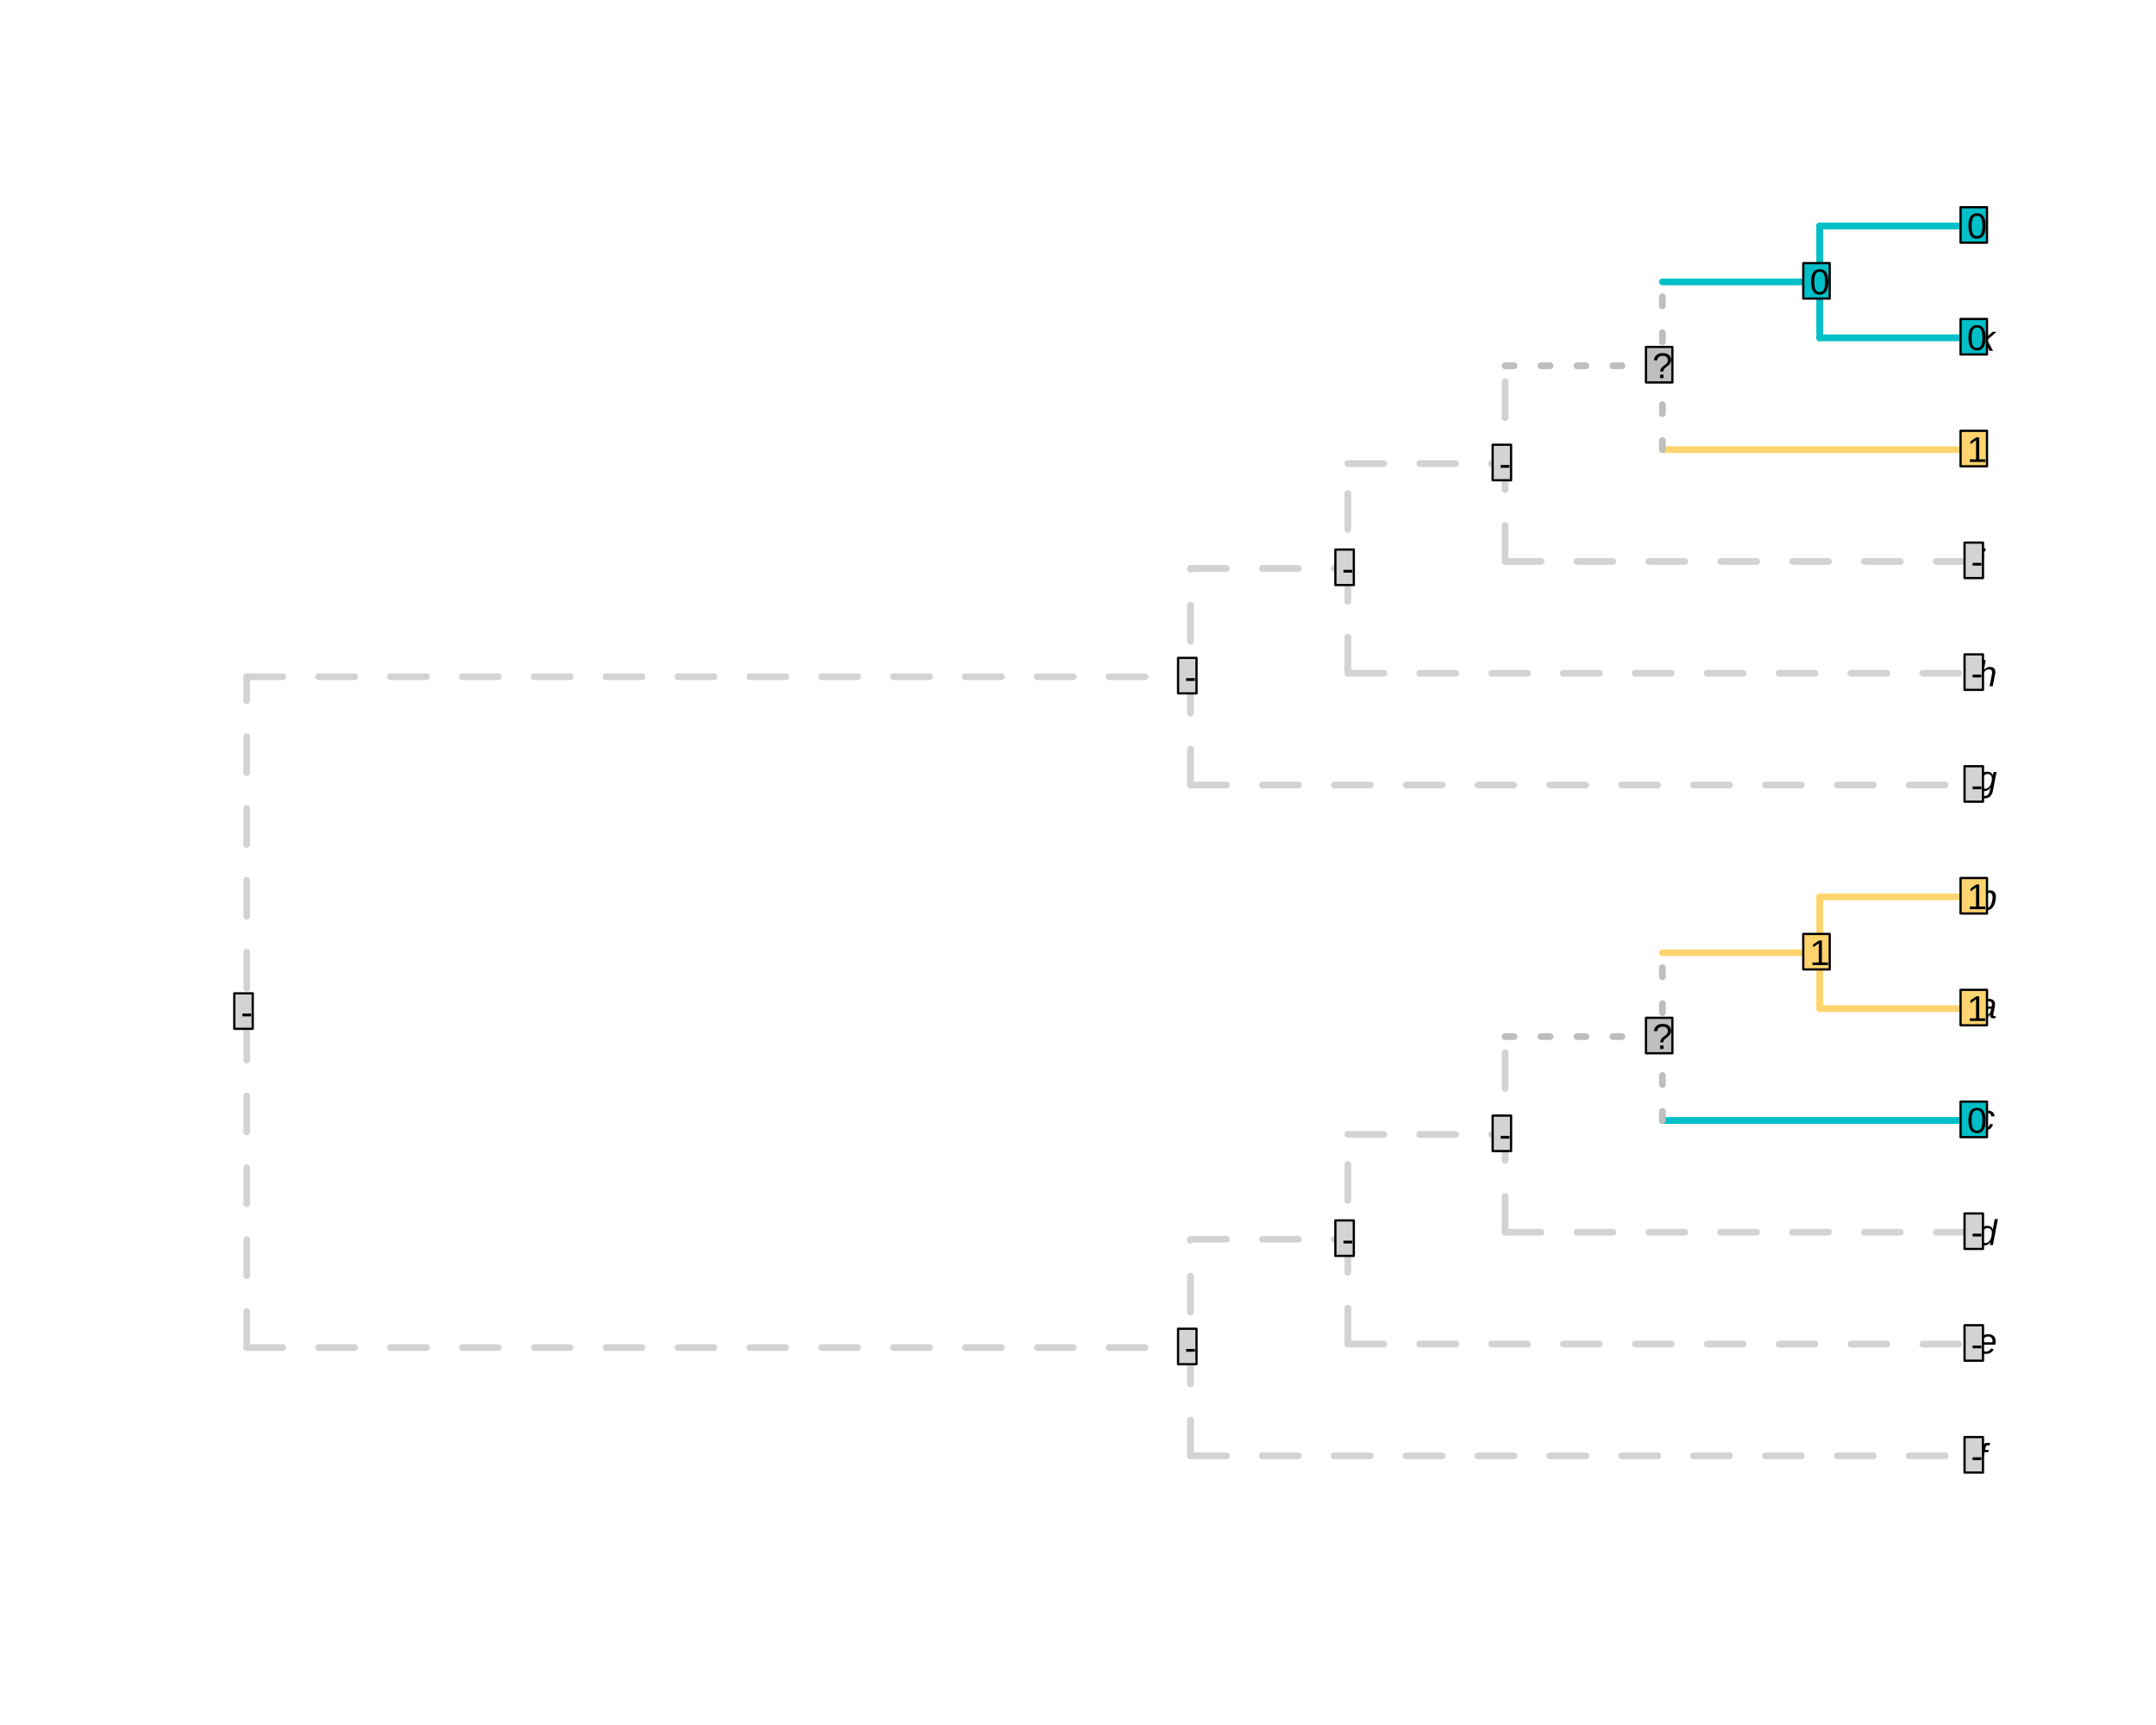
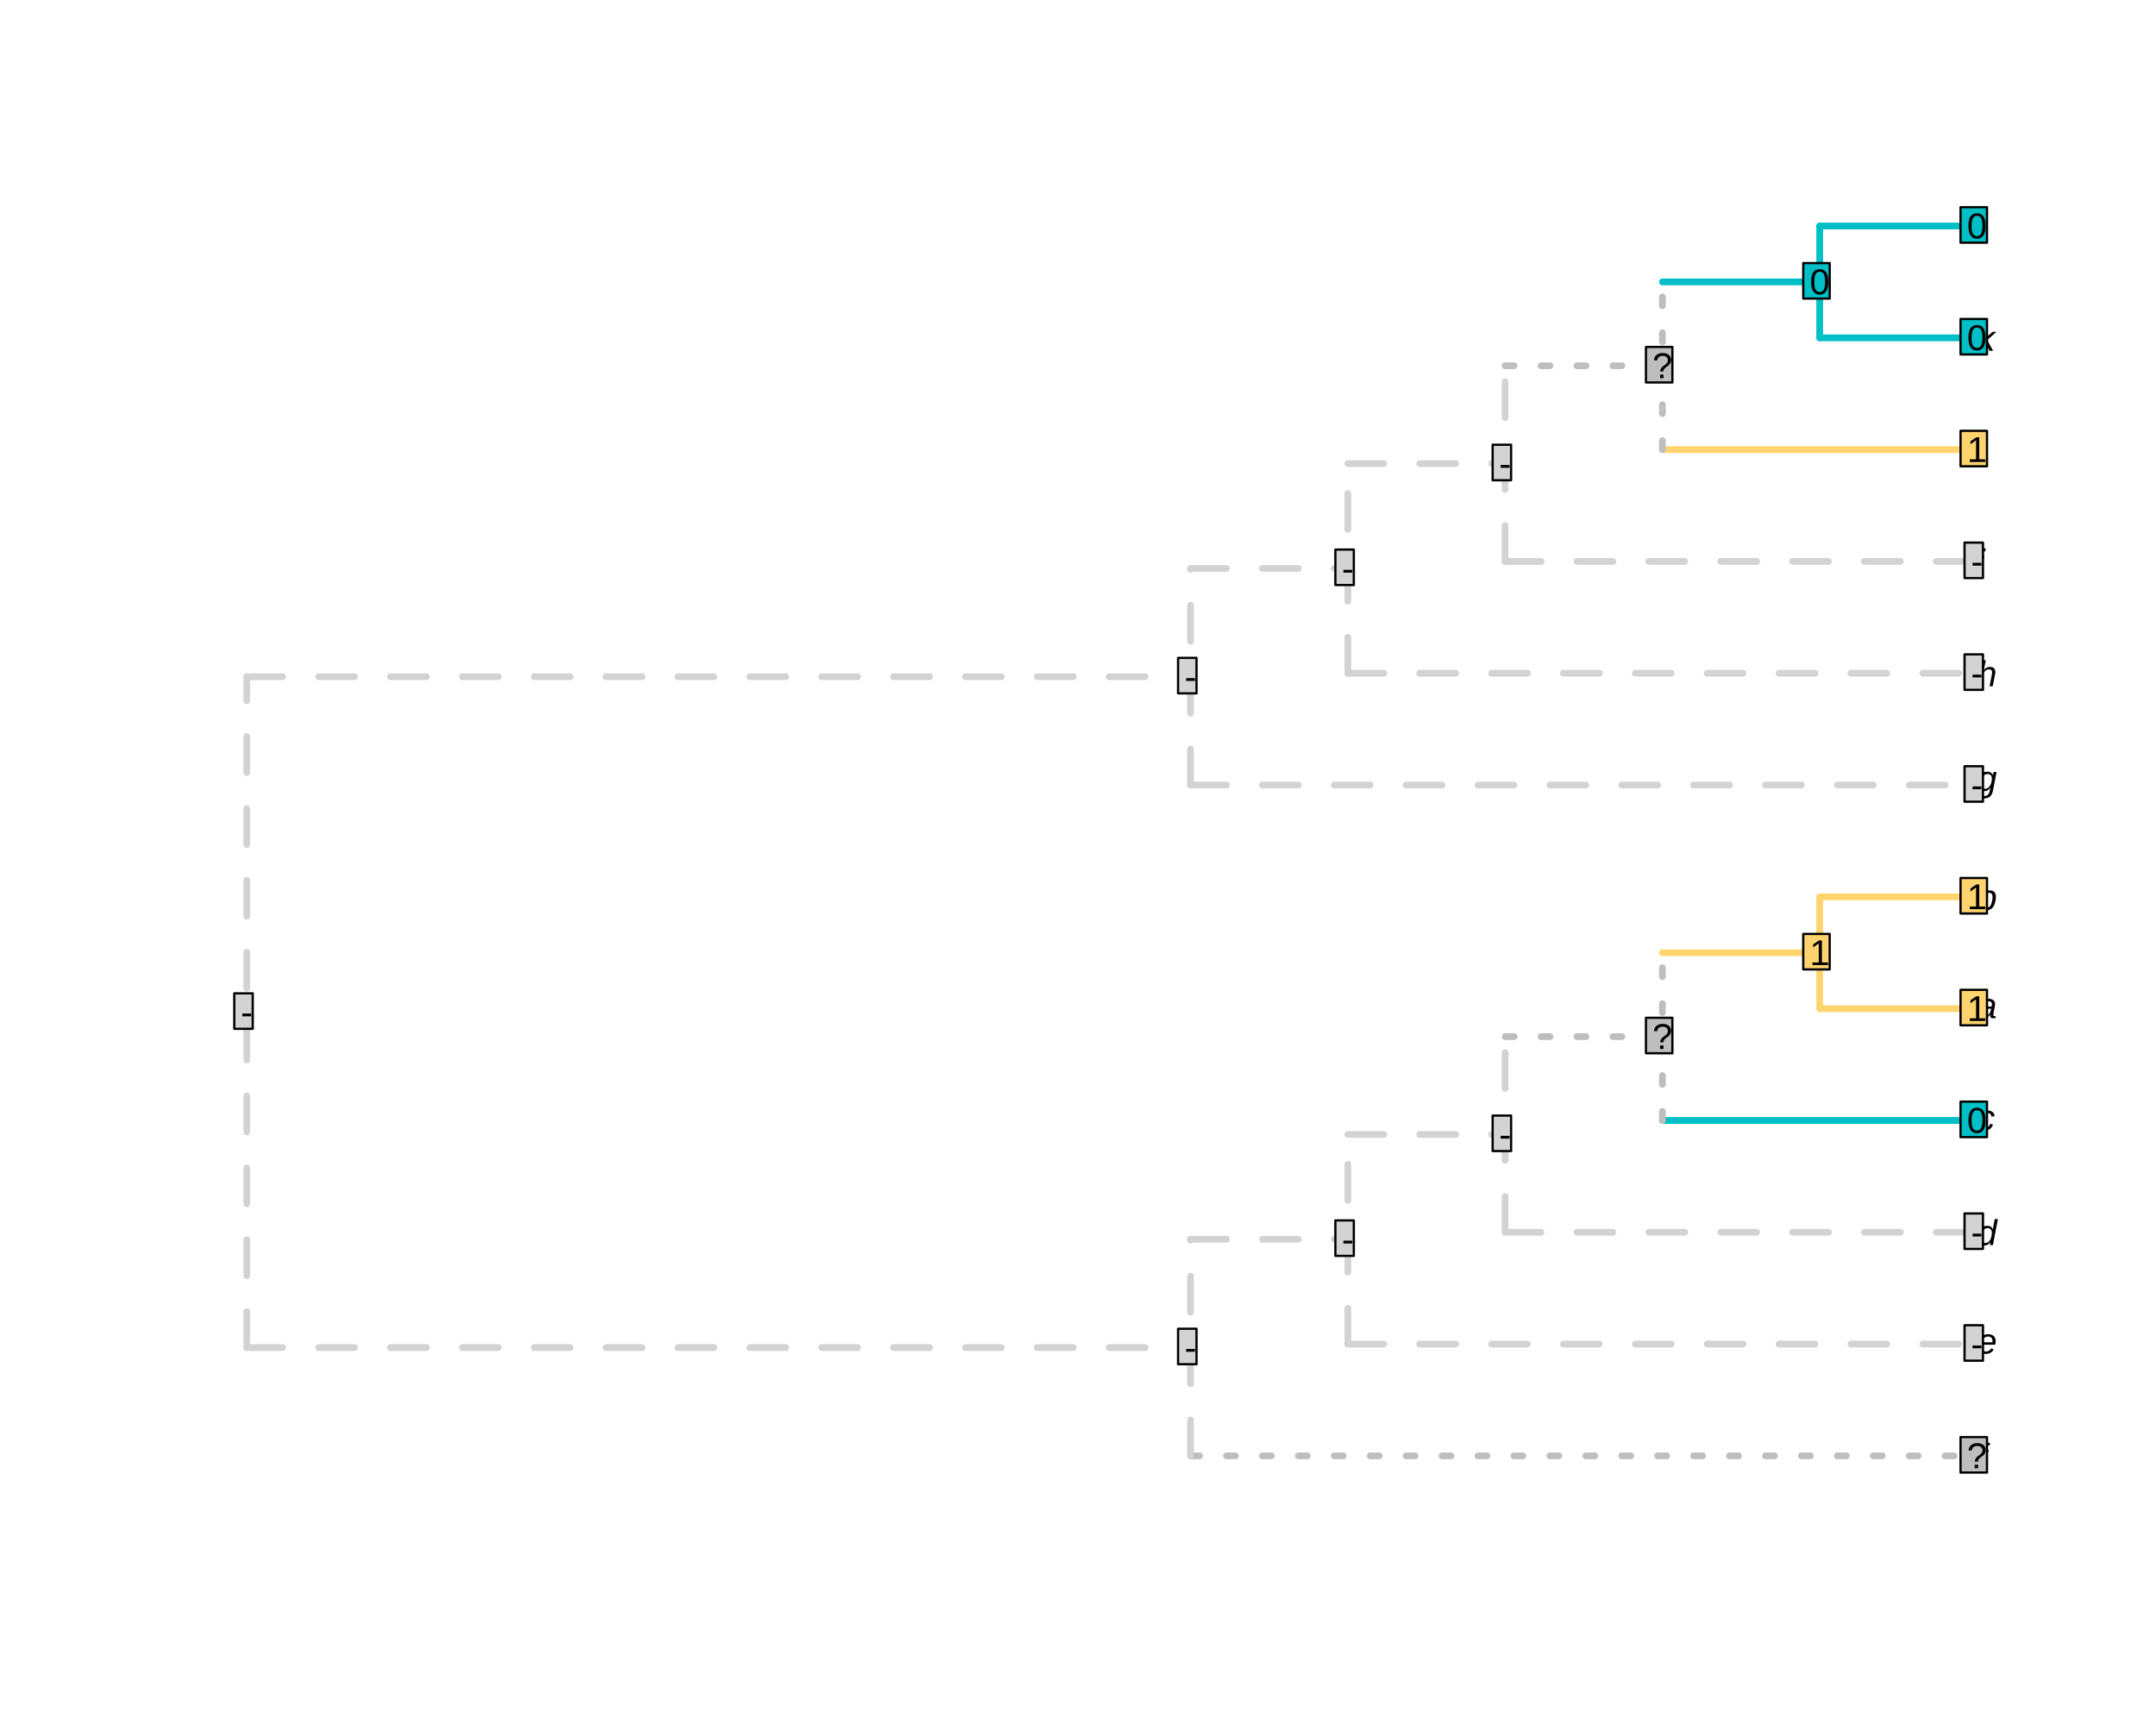
<svg xmlns="http://www.w3.org/2000/svg" viewBox="0 0 720.00 576.00">
  <defs>
    <style type="text/css">
    line, polyline, polygon, path, rect, circle {
      fill: none;
      stroke: #000000;
      stroke-linecap: round;
      stroke-linejoin: round;
      stroke-miterlimit: 10.00;
    }
  </style>
  </defs>
  <rect width="100%" height="100%" style="stroke: none; fill: #FFFFFF;" />
  <defs>
    <clipPath id="cpNTkuMDR8Njg5Ljc2fDUwMi41Nnw1OS4wNA==">
      <rect x="59.04" y="59.04" width="630.72" height="443.52" />
    </clipPath>
  </defs>
  <line x1="82.40" y1="449.97" x2="397.58" y2="449.97" style="stroke-width: 2.25; stroke: #D3D3D3; stroke-dasharray: 12.00,12.00;" clip-path="url(#cpNTkuMDR8Njg5Ljc2fDUwMi41Nnw1OS4wNA==)" />
-   <line x1="397.58" y1="486.13" x2="660.22" y2="486.13" style="stroke-width: 2.25; stroke: #D3D3D3; stroke-dasharray: 12.00,12.00;" clip-path="url(#cpNTkuMDR8Njg5Ljc2fDUwMi41Nnw1OS4wNA==)" />
+   <line x1="397.58" y1="486.13" x2="660.22" y2="486.13" style="stroke-width: 2.25; stroke: #BEBEBE; stroke-dasharray: 3.00,9.00;" clip-path="url(#cpNTkuMDR8Njg5Ljc2fDUwMi41Nnw1OS4wNA==)" />
  <line x1="397.58" y1="413.80" x2="450.11" y2="413.80" style="stroke-width: 2.25; stroke: #D3D3D3; stroke-dasharray: 12.00,12.00;" clip-path="url(#cpNTkuMDR8Njg5Ljc2fDUwMi41Nnw1OS4wNA==)" />
  <line x1="450.11" y1="448.80" x2="660.22" y2="448.80" style="stroke-width: 2.25; stroke: #D3D3D3; stroke-dasharray: 12.00,12.00;" clip-path="url(#cpNTkuMDR8Njg5Ljc2fDUwMi41Nnw1OS4wNA==)" />
  <line x1="450.11" y1="378.80" x2="502.63" y2="378.80" style="stroke-width: 2.25; stroke: #D3D3D3; stroke-dasharray: 12.00,12.00;" clip-path="url(#cpNTkuMDR8Njg5Ljc2fDUwMi41Nnw1OS4wNA==)" />
  <line x1="502.63" y1="411.47" x2="660.22" y2="411.47" style="stroke-width: 2.25; stroke: #D3D3D3; stroke-dasharray: 12.00,12.00;" clip-path="url(#cpNTkuMDR8Njg5Ljc2fDUwMi41Nnw1OS4wNA==)" />
  <line x1="502.63" y1="346.13" x2="555.16" y2="346.13" style="stroke-width: 2.25; stroke: #BEBEBE; stroke-dasharray: 3.00,9.00;" clip-path="url(#cpNTkuMDR8Njg5Ljc2fDUwMi41Nnw1OS4wNA==)" />
  <line x1="555.16" y1="374.13" x2="660.22" y2="374.13" style="stroke-width: 2.25; stroke: #00BFC6;" clip-path="url(#cpNTkuMDR8Njg5Ljc2fDUwMi41Nnw1OS4wNA==)" />
  <line x1="555.16" y1="318.13" x2="607.69" y2="318.13" style="stroke-width: 2.25; stroke: #FFD46F;" clip-path="url(#cpNTkuMDR8Njg5Ljc2fDUwMi41Nnw1OS4wNA==)" />
  <line x1="607.69" y1="336.80" x2="660.22" y2="336.80" style="stroke-width: 2.25; stroke: #FFD46F;" clip-path="url(#cpNTkuMDR8Njg5Ljc2fDUwMi41Nnw1OS4wNA==)" />
  <line x1="607.69" y1="299.47" x2="660.22" y2="299.47" style="stroke-width: 2.25; stroke: #FFD46F;" clip-path="url(#cpNTkuMDR8Njg5Ljc2fDUwMi41Nnw1OS4wNA==)" />
  <line x1="82.40" y1="225.97" x2="397.58" y2="225.97" style="stroke-width: 2.25; stroke: #D3D3D3; stroke-dasharray: 12.00,12.00;" clip-path="url(#cpNTkuMDR8Njg5Ljc2fDUwMi41Nnw1OS4wNA==)" />
  <line x1="397.58" y1="262.13" x2="660.22" y2="262.13" style="stroke-width: 2.25; stroke: #D3D3D3; stroke-dasharray: 12.00,12.00;" clip-path="url(#cpNTkuMDR8Njg5Ljc2fDUwMi41Nnw1OS4wNA==)" />
  <line x1="397.58" y1="189.80" x2="450.11" y2="189.80" style="stroke-width: 2.25; stroke: #D3D3D3; stroke-dasharray: 12.00,12.00;" clip-path="url(#cpNTkuMDR8Njg5Ljc2fDUwMi41Nnw1OS4wNA==)" />
  <line x1="450.11" y1="224.80" x2="660.22" y2="224.80" style="stroke-width: 2.25; stroke: #D3D3D3; stroke-dasharray: 12.00,12.00;" clip-path="url(#cpNTkuMDR8Njg5Ljc2fDUwMi41Nnw1OS4wNA==)" />
  <line x1="450.11" y1="154.80" x2="502.63" y2="154.80" style="stroke-width: 2.25; stroke: #D3D3D3; stroke-dasharray: 12.00,12.00;" clip-path="url(#cpNTkuMDR8Njg5Ljc2fDUwMi41Nnw1OS4wNA==)" />
  <line x1="502.63" y1="187.47" x2="660.22" y2="187.47" style="stroke-width: 2.25; stroke: #D3D3D3; stroke-dasharray: 12.00,12.00;" clip-path="url(#cpNTkuMDR8Njg5Ljc2fDUwMi41Nnw1OS4wNA==)" />
  <line x1="502.63" y1="122.13" x2="555.16" y2="122.13" style="stroke-width: 2.25; stroke: #BEBEBE; stroke-dasharray: 3.00,9.00;" clip-path="url(#cpNTkuMDR8Njg5Ljc2fDUwMi41Nnw1OS4wNA==)" />
  <line x1="555.16" y1="150.13" x2="660.22" y2="150.13" style="stroke-width: 2.25; stroke: #FFD46F;" clip-path="url(#cpNTkuMDR8Njg5Ljc2fDUwMi41Nnw1OS4wNA==)" />
  <line x1="555.16" y1="94.13" x2="607.69" y2="94.13" style="stroke-width: 2.25; stroke: #00BFC6;" clip-path="url(#cpNTkuMDR8Njg5Ljc2fDUwMi41Nnw1OS4wNA==)" />
  <line x1="607.69" y1="112.80" x2="660.22" y2="112.80" style="stroke-width: 2.25; stroke: #00BFC6;" clip-path="url(#cpNTkuMDR8Njg5Ljc2fDUwMi41Nnw1OS4wNA==)" />
  <line x1="607.69" y1="75.47" x2="660.22" y2="75.47" style="stroke-width: 2.25; stroke: #00BFC6;" clip-path="url(#cpNTkuMDR8Njg5Ljc2fDUwMi41Nnw1OS4wNA==)" />
  <line x1="82.40" y1="449.97" x2="82.40" y2="225.97" style="stroke-width: 2.25; stroke: #D3D3D3; stroke-dasharray: 12.00,12.00;" clip-path="url(#cpNTkuMDR8Njg5Ljc2fDUwMi41Nnw1OS4wNA==)" />
  <line x1="397.58" y1="486.13" x2="397.58" y2="413.80" style="stroke-width: 2.25; stroke: #D3D3D3; stroke-dasharray: 12.00,12.00;" clip-path="url(#cpNTkuMDR8Njg5Ljc2fDUwMi41Nnw1OS4wNA==)" />
  <line x1="450.11" y1="448.80" x2="450.11" y2="378.80" style="stroke-width: 2.25; stroke: #D3D3D3; stroke-dasharray: 12.00,12.00;" clip-path="url(#cpNTkuMDR8Njg5Ljc2fDUwMi41Nnw1OS4wNA==)" />
  <line x1="502.63" y1="411.47" x2="502.63" y2="346.13" style="stroke-width: 2.25; stroke: #D3D3D3; stroke-dasharray: 12.00,12.00;" clip-path="url(#cpNTkuMDR8Njg5Ljc2fDUwMi41Nnw1OS4wNA==)" />
  <line x1="555.16" y1="374.13" x2="555.16" y2="318.13" style="stroke-width: 2.25; stroke: #BEBEBE; stroke-dasharray: 3.00,9.00;" clip-path="url(#cpNTkuMDR8Njg5Ljc2fDUwMi41Nnw1OS4wNA==)" />
  <line x1="607.69" y1="336.80" x2="607.69" y2="299.47" style="stroke-width: 2.25; stroke: #FFD46F;" clip-path="url(#cpNTkuMDR8Njg5Ljc2fDUwMi41Nnw1OS4wNA==)" />
  <line x1="397.58" y1="262.13" x2="397.58" y2="189.80" style="stroke-width: 2.25; stroke: #D3D3D3; stroke-dasharray: 12.00,12.00;" clip-path="url(#cpNTkuMDR8Njg5Ljc2fDUwMi41Nnw1OS4wNA==)" />
  <line x1="450.11" y1="224.80" x2="450.11" y2="154.80" style="stroke-width: 2.25; stroke: #D3D3D3; stroke-dasharray: 12.00,12.00;" clip-path="url(#cpNTkuMDR8Njg5Ljc2fDUwMi41Nnw1OS4wNA==)" />
  <line x1="502.63" y1="187.47" x2="502.63" y2="122.13" style="stroke-width: 2.25; stroke: #D3D3D3; stroke-dasharray: 12.00,12.00;" clip-path="url(#cpNTkuMDR8Njg5Ljc2fDUwMi41Nnw1OS4wNA==)" />
  <line x1="555.16" y1="150.13" x2="555.16" y2="94.13" style="stroke-width: 2.25; stroke: #BEBEBE; stroke-dasharray: 3.00,9.00;" clip-path="url(#cpNTkuMDR8Njg5Ljc2fDUwMi41Nnw1OS4wNA==)" />
  <line x1="607.69" y1="112.80" x2="607.69" y2="75.47" style="stroke-width: 2.25; stroke: #00BFC6;" clip-path="url(#cpNTkuMDR8Njg5Ljc2fDUwMi41Nnw1OS4wNA==)" />
  <g clip-path="url(#cpNTkuMDR8Njg5Ljc2fDUwMi41Nnw1OS4wNA==)">
    <text x="660.22" y="339.96" style="font-size: 12.00px; font-style: italic; font-family: Liberation Sans;" textLength="6.67px" lengthAdjust="spacingAndGlyphs">a</text>
  </g>
  <g clip-path="url(#cpNTkuMDR8Njg5Ljc2fDUwMi41Nnw1OS4wNA==)">
    <text x="660.22" y="303.76" style="font-size: 12.00px; font-style: italic; font-family: Liberation Sans;" textLength="6.67px" lengthAdjust="spacingAndGlyphs">b</text>
  </g>
  <g clip-path="url(#cpNTkuMDR8Njg5Ljc2fDUwMi41Nnw1OS4wNA==)">
    <text x="660.22" y="377.30" style="font-size: 12.00px; font-style: italic; font-family: Liberation Sans;" textLength="6.00px" lengthAdjust="spacingAndGlyphs">c</text>
  </g>
  <g clip-path="url(#cpNTkuMDR8Njg5Ljc2fDUwMi41Nnw1OS4wNA==)">
    <text x="660.22" y="415.76" style="font-size: 12.00px; font-style: italic; font-family: Liberation Sans;" textLength="6.67px" lengthAdjust="spacingAndGlyphs">d</text>
  </g>
  <g clip-path="url(#cpNTkuMDR8Njg5Ljc2fDUwMi41Nnw1OS4wNA==)">
    <text x="660.22" y="451.96" style="font-size: 12.00px; font-style: italic; font-family: Liberation Sans;" textLength="6.67px" lengthAdjust="spacingAndGlyphs">e</text>
  </g>
  <g clip-path="url(#cpNTkuMDR8Njg5Ljc2fDUwMi41Nnw1OS4wNA==)">
    <text x="660.22" y="490.48" style="font-size: 12.00px; font-style: italic; font-family: Liberation Sans;" textLength="3.33px" lengthAdjust="spacingAndGlyphs">f</text>
  </g>
  <g clip-path="url(#cpNTkuMDR8Njg5Ljc2fDUwMi41Nnw1OS4wNA==)">
    <text x="660.22" y="264.12" style="font-size: 12.00px; font-style: italic; font-family: Liberation Sans;" textLength="6.67px" lengthAdjust="spacingAndGlyphs">g</text>
  </g>
  <g clip-path="url(#cpNTkuMDR8Njg5Ljc2fDUwMi41Nnw1OS4wNA==)">
    <text x="660.22" y="229.15" style="font-size: 12.00px; font-style: italic; font-family: Liberation Sans;" textLength="6.67px" lengthAdjust="spacingAndGlyphs">h</text>
  </g>
  <g clip-path="url(#cpNTkuMDR8Njg5Ljc2fDUwMi41Nnw1OS4wNA==)">
    <text x="660.22" y="191.82" style="font-size: 12.00px; font-style: italic; font-family: Liberation Sans;" textLength="2.67px" lengthAdjust="spacingAndGlyphs">i</text>
  </g>
  <g clip-path="url(#cpNTkuMDR8Njg5Ljc2fDUwMi41Nnw1OS4wNA==)">
    <text x="660.22" y="153.24" style="font-size: 12.00px; font-style: italic; font-family: Liberation Sans;" textLength="2.67px" lengthAdjust="spacingAndGlyphs">j</text>
  </g>
  <g clip-path="url(#cpNTkuMDR8Njg5Ljc2fDUwMi41Nnw1OS4wNA==)">
    <text x="660.22" y="117.15" style="font-size: 12.00px; font-style: italic; font-family: Liberation Sans;" textLength="6.00px" lengthAdjust="spacingAndGlyphs">k</text>
  </g>
  <g clip-path="url(#cpNTkuMDR8Njg5Ljc2fDUwMi41Nnw1OS4wNA==)">
    <text x="660.22" y="79.82" style="font-size: 12.00px; font-style: italic; font-family: Liberation Sans;" textLength="2.67px" lengthAdjust="spacingAndGlyphs">l</text>
  </g>
  <rect x="654.73" y="330.51" width="8.83" height="11.85" style="stroke-width: 0.75; fill: #FFD46F;" clip-path="url(#cpNTkuMDR8Njg5Ljc2fDUwMi41Nnw1OS4wNA==)" />
  <rect x="654.73" y="293.18" width="8.83" height="11.85" style="stroke-width: 0.75; fill: #FFD46F;" clip-path="url(#cpNTkuMDR8Njg5Ljc2fDUwMi41Nnw1OS4wNA==)" />
  <rect x="654.73" y="367.85" width="8.83" height="11.85" style="stroke-width: 0.75; fill: #00BFC6;" clip-path="url(#cpNTkuMDR8Njg5Ljc2fDUwMi41Nnw1OS4wNA==)" />
  <rect x="656.06" y="405.18" width="6.16" height="11.85" style="stroke-width: 0.75; fill: #D3D3D3;" clip-path="url(#cpNTkuMDR8Njg5Ljc2fDUwMi41Nnw1OS4wNA==)" />
  <rect x="656.06" y="442.51" width="6.16" height="11.85" style="stroke-width: 0.75; fill: #D3D3D3;" clip-path="url(#cpNTkuMDR8Njg5Ljc2fDUwMi41Nnw1OS4wNA==)" />
-   <rect x="656.06" y="479.85" width="6.16" height="11.85" style="stroke-width: 0.75; fill: #D3D3D3;" clip-path="url(#cpNTkuMDR8Njg5Ljc2fDUwMi41Nnw1OS4wNA==)" />
+   <rect x="654.73" y="479.85" width="8.83" height="11.85" style="stroke-width: 0.75; fill: #BEBEBE;" clip-path="url(#cpNTkuMDR8Njg5Ljc2fDUwMi41Nnw1OS4wNA==)" />
  <rect x="656.06" y="255.85" width="6.16" height="11.85" style="stroke-width: 0.75; fill: #D3D3D3;" clip-path="url(#cpNTkuMDR8Njg5Ljc2fDUwMi41Nnw1OS4wNA==)" />
  <rect x="656.06" y="218.51" width="6.16" height="11.85" style="stroke-width: 0.75; fill: #D3D3D3;" clip-path="url(#cpNTkuMDR8Njg5Ljc2fDUwMi41Nnw1OS4wNA==)" />
  <rect x="656.06" y="181.18" width="6.16" height="11.85" style="stroke-width: 0.75; fill: #D3D3D3;" clip-path="url(#cpNTkuMDR8Njg5Ljc2fDUwMi41Nnw1OS4wNA==)" />
  <rect x="654.73" y="143.85" width="8.83" height="11.85" style="stroke-width: 0.75; fill: #FFD46F;" clip-path="url(#cpNTkuMDR8Njg5Ljc2fDUwMi41Nnw1OS4wNA==)" />
  <rect x="654.73" y="106.51" width="8.83" height="11.85" style="stroke-width: 0.75; fill: #00BFC6;" clip-path="url(#cpNTkuMDR8Njg5Ljc2fDUwMi41Nnw1OS4wNA==)" />
  <rect x="654.73" y="69.18" width="8.83" height="11.85" style="stroke-width: 0.75; fill: #00BFC6;" clip-path="url(#cpNTkuMDR8Njg5Ljc2fDUwMi41Nnw1OS4wNA==)" />
  <rect x="78.24" y="331.68" width="6.16" height="11.85" style="stroke-width: 0.75; fill: #D3D3D3;" clip-path="url(#cpNTkuMDR8Njg5Ljc2fDUwMi41Nnw1OS4wNA==)" />
  <rect x="393.42" y="443.68" width="6.16" height="11.85" style="stroke-width: 0.75; fill: #D3D3D3;" clip-path="url(#cpNTkuMDR8Njg5Ljc2fDUwMi41Nnw1OS4wNA==)" />
  <rect x="445.95" y="407.51" width="6.16" height="11.85" style="stroke-width: 0.75; fill: #D3D3D3;" clip-path="url(#cpNTkuMDR8Njg5Ljc2fDUwMi41Nnw1OS4wNA==)" />
  <rect x="498.47" y="372.51" width="6.16" height="11.85" style="stroke-width: 0.75; fill: #D3D3D3;" clip-path="url(#cpNTkuMDR8Njg5Ljc2fDUwMi41Nnw1OS4wNA==)" />
  <rect x="549.67" y="339.85" width="8.83" height="11.85" style="stroke-width: 0.75; fill: #BEBEBE;" clip-path="url(#cpNTkuMDR8Njg5Ljc2fDUwMi41Nnw1OS4wNA==)" />
  <rect x="602.20" y="311.85" width="8.83" height="11.85" style="stroke-width: 0.75; fill: #FFD46F;" clip-path="url(#cpNTkuMDR8Njg5Ljc2fDUwMi41Nnw1OS4wNA==)" />
  <rect x="393.42" y="219.68" width="6.16" height="11.85" style="stroke-width: 0.75; fill: #D3D3D3;" clip-path="url(#cpNTkuMDR8Njg5Ljc2fDUwMi41Nnw1OS4wNA==)" />
  <rect x="445.95" y="183.51" width="6.16" height="11.85" style="stroke-width: 0.75; fill: #D3D3D3;" clip-path="url(#cpNTkuMDR8Njg5Ljc2fDUwMi41Nnw1OS4wNA==)" />
  <rect x="498.47" y="148.51" width="6.16" height="11.85" style="stroke-width: 0.75; fill: #D3D3D3;" clip-path="url(#cpNTkuMDR8Njg5Ljc2fDUwMi41Nnw1OS4wNA==)" />
  <rect x="549.67" y="115.85" width="8.83" height="11.85" style="stroke-width: 0.75; fill: #BEBEBE;" clip-path="url(#cpNTkuMDR8Njg5Ljc2fDUwMi41Nnw1OS4wNA==)" />
  <rect x="602.20" y="87.85" width="8.83" height="11.85" style="stroke-width: 0.75; fill: #00BFC6;" clip-path="url(#cpNTkuMDR8Njg5Ljc2fDUwMi41Nnw1OS4wNA==)" />
  <g clip-path="url(#cpNTkuMDR8Njg5Ljc2fDUwMi41Nnw1OS4wNA==)">
    <text x="656.89" y="340.92" style="font-size: 12.00px; font-family: Liberation Sans;" textLength="6.67px" lengthAdjust="spacingAndGlyphs">1</text>
  </g>
  <g clip-path="url(#cpNTkuMDR8Njg5Ljc2fDUwMi41Nnw1OS4wNA==)">
    <text x="656.89" y="303.59" style="font-size: 12.00px; font-family: Liberation Sans;" textLength="6.67px" lengthAdjust="spacingAndGlyphs">1</text>
  </g>
  <g clip-path="url(#cpNTkuMDR8Njg5Ljc2fDUwMi41Nnw1OS4wNA==)">
    <text x="656.89" y="378.26" style="font-size: 12.00px; font-family: Liberation Sans;" textLength="6.67px" lengthAdjust="spacingAndGlyphs">0</text>
  </g>
  <g clip-path="url(#cpNTkuMDR8Njg5Ljc2fDUwMi41Nnw1OS4wNA==)">
    <text x="658.22" y="415.59" style="font-size: 12.00px; font-family: Liberation Sans;" textLength="4.00px" lengthAdjust="spacingAndGlyphs">-</text>
  </g>
  <g clip-path="url(#cpNTkuMDR8Njg5Ljc2fDUwMi41Nnw1OS4wNA==)">
    <text x="658.22" y="452.93" style="font-size: 12.00px; font-family: Liberation Sans;" textLength="4.00px" lengthAdjust="spacingAndGlyphs">-</text>
  </g>
  <g clip-path="url(#cpNTkuMDR8Njg5Ljc2fDUwMi41Nnw1OS4wNA==)">
-     <text x="658.22" y="490.26" style="font-size: 12.00px; font-family: Liberation Sans;" textLength="4.00px" lengthAdjust="spacingAndGlyphs">-</text>
+     <text x="656.89" y="490.26" style="font-size: 12.00px; font-family: Liberation Sans;" textLength="6.67px" lengthAdjust="spacingAndGlyphs">?</text>
  </g>
  <g clip-path="url(#cpNTkuMDR8Njg5Ljc2fDUwMi41Nnw1OS4wNA==)">
    <text x="658.22" y="266.26" style="font-size: 12.00px; font-family: Liberation Sans;" textLength="4.00px" lengthAdjust="spacingAndGlyphs">-</text>
  </g>
  <g clip-path="url(#cpNTkuMDR8Njg5Ljc2fDUwMi41Nnw1OS4wNA==)">
    <text x="658.22" y="228.92" style="font-size: 12.00px; font-family: Liberation Sans;" textLength="4.00px" lengthAdjust="spacingAndGlyphs">-</text>
  </g>
  <g clip-path="url(#cpNTkuMDR8Njg5Ljc2fDUwMi41Nnw1OS4wNA==)">
    <text x="658.22" y="191.59" style="font-size: 12.00px; font-family: Liberation Sans;" textLength="4.00px" lengthAdjust="spacingAndGlyphs">-</text>
  </g>
  <g clip-path="url(#cpNTkuMDR8Njg5Ljc2fDUwMi41Nnw1OS4wNA==)">
    <text x="656.89" y="154.26" style="font-size: 12.00px; font-family: Liberation Sans;" textLength="6.67px" lengthAdjust="spacingAndGlyphs">1</text>
  </g>
  <g clip-path="url(#cpNTkuMDR8Njg5Ljc2fDUwMi41Nnw1OS4wNA==)">
    <text x="656.89" y="116.92" style="font-size: 12.00px; font-family: Liberation Sans;" textLength="6.67px" lengthAdjust="spacingAndGlyphs">0</text>
  </g>
  <g clip-path="url(#cpNTkuMDR8Njg5Ljc2fDUwMi41Nnw1OS4wNA==)">
    <text x="656.89" y="79.59" style="font-size: 12.00px; font-family: Liberation Sans;" textLength="6.67px" lengthAdjust="spacingAndGlyphs">0</text>
  </g>
  <g clip-path="url(#cpNTkuMDR8Njg5Ljc2fDUwMi41Nnw1OS4wNA==)">
    <text x="80.40" y="342.09" style="font-size: 12.00px; font-family: Liberation Sans;" textLength="4.00px" lengthAdjust="spacingAndGlyphs">-</text>
  </g>
  <g clip-path="url(#cpNTkuMDR8Njg5Ljc2fDUwMi41Nnw1OS4wNA==)">
    <text x="395.58" y="454.09" style="font-size: 12.00px; font-family: Liberation Sans;" textLength="4.00px" lengthAdjust="spacingAndGlyphs">-</text>
  </g>
  <g clip-path="url(#cpNTkuMDR8Njg5Ljc2fDUwMi41Nnw1OS4wNA==)">
    <text x="448.11" y="417.93" style="font-size: 12.00px; font-family: Liberation Sans;" textLength="4.00px" lengthAdjust="spacingAndGlyphs">-</text>
  </g>
  <g clip-path="url(#cpNTkuMDR8Njg5Ljc2fDUwMi41Nnw1OS4wNA==)">
    <text x="500.63" y="382.93" style="font-size: 12.00px; font-family: Liberation Sans;" textLength="4.00px" lengthAdjust="spacingAndGlyphs">-</text>
  </g>
  <g clip-path="url(#cpNTkuMDR8Njg5Ljc2fDUwMi41Nnw1OS4wNA==)">
    <text x="551.83" y="350.26" style="font-size: 12.00px; font-family: Liberation Sans;" textLength="6.67px" lengthAdjust="spacingAndGlyphs">?</text>
  </g>
  <g clip-path="url(#cpNTkuMDR8Njg5Ljc2fDUwMi41Nnw1OS4wNA==)">
    <text x="604.36" y="322.26" style="font-size: 12.00px; font-family: Liberation Sans;" textLength="6.67px" lengthAdjust="spacingAndGlyphs">1</text>
  </g>
  <g clip-path="url(#cpNTkuMDR8Njg5Ljc2fDUwMi41Nnw1OS4wNA==)">
    <text x="395.58" y="230.09" style="font-size: 12.00px; font-family: Liberation Sans;" textLength="4.00px" lengthAdjust="spacingAndGlyphs">-</text>
  </g>
  <g clip-path="url(#cpNTkuMDR8Njg5Ljc2fDUwMi41Nnw1OS4wNA==)">
    <text x="448.11" y="193.93" style="font-size: 12.00px; font-family: Liberation Sans;" textLength="4.00px" lengthAdjust="spacingAndGlyphs">-</text>
  </g>
  <g clip-path="url(#cpNTkuMDR8Njg5Ljc2fDUwMi41Nnw1OS4wNA==)">
    <text x="500.63" y="158.92" style="font-size: 12.00px; font-family: Liberation Sans;" textLength="4.00px" lengthAdjust="spacingAndGlyphs">-</text>
  </g>
  <g clip-path="url(#cpNTkuMDR8Njg5Ljc2fDUwMi41Nnw1OS4wNA==)">
    <text x="551.83" y="126.26" style="font-size: 12.00px; font-family: Liberation Sans;" textLength="6.67px" lengthAdjust="spacingAndGlyphs">?</text>
  </g>
  <g clip-path="url(#cpNTkuMDR8Njg5Ljc2fDUwMi41Nnw1OS4wNA==)">
    <text x="604.36" y="98.26" style="font-size: 12.00px; font-family: Liberation Sans;" textLength="6.67px" lengthAdjust="spacingAndGlyphs">0</text>
  </g>
</svg>
